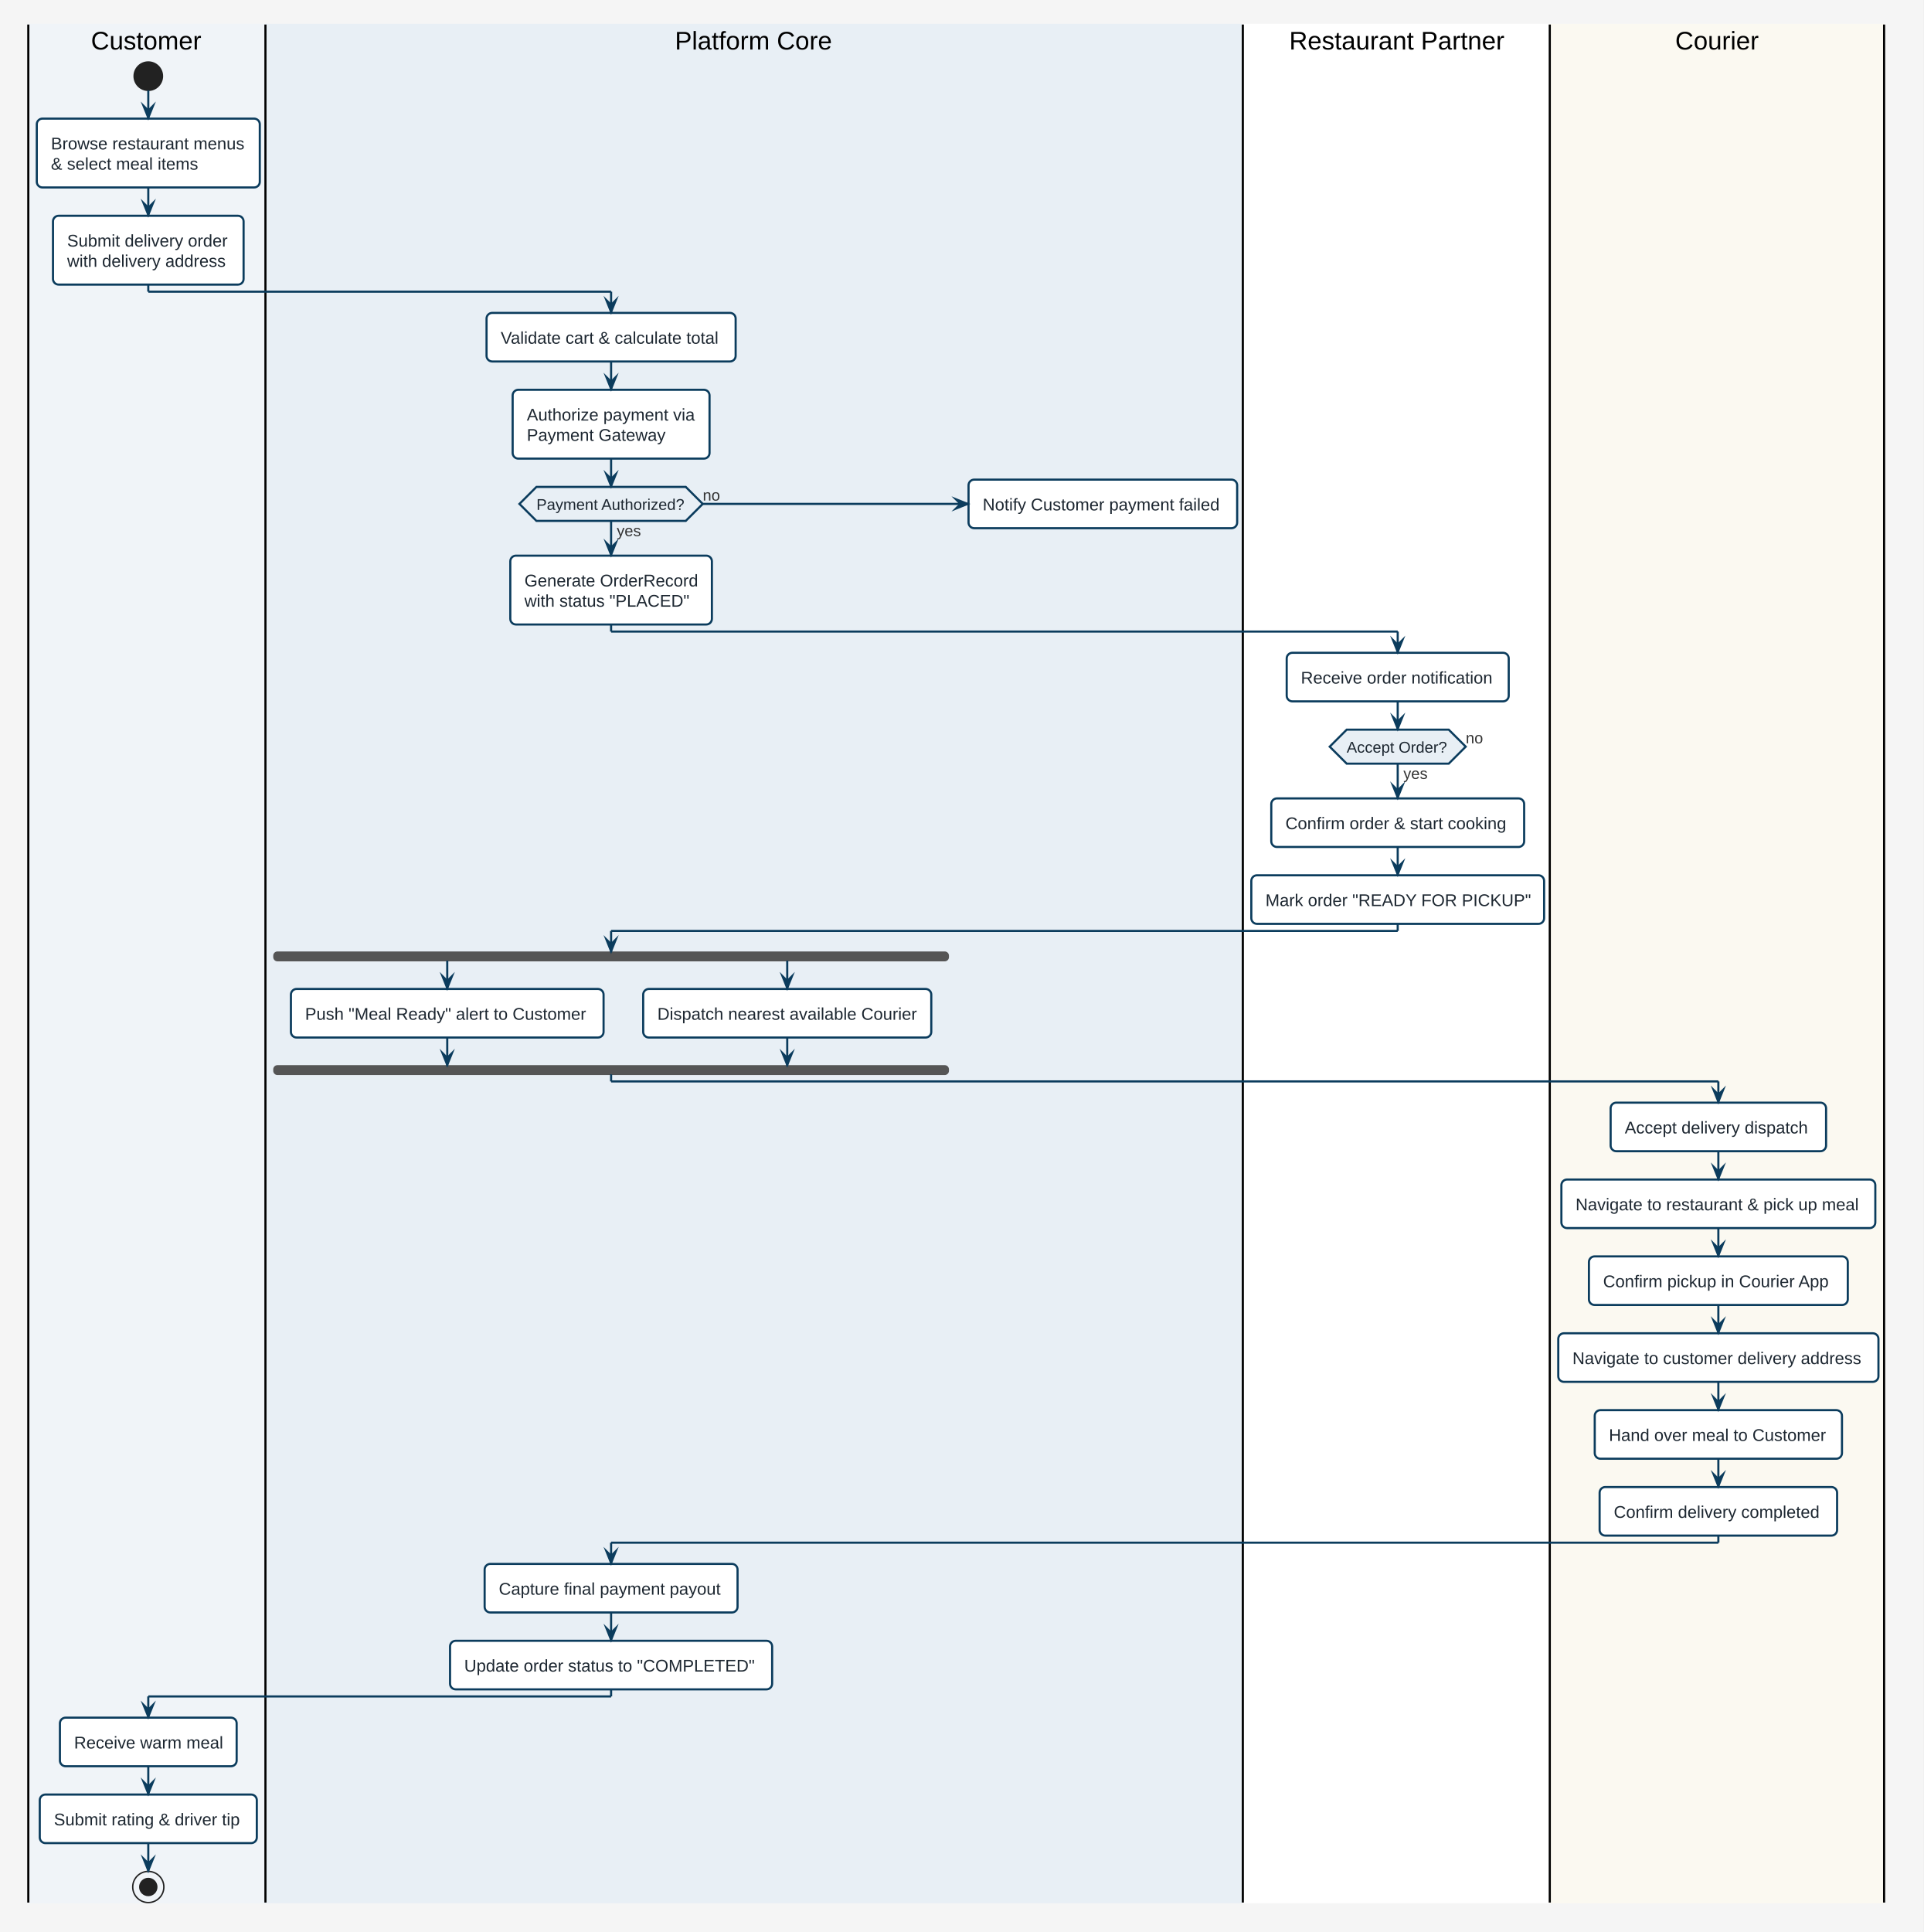
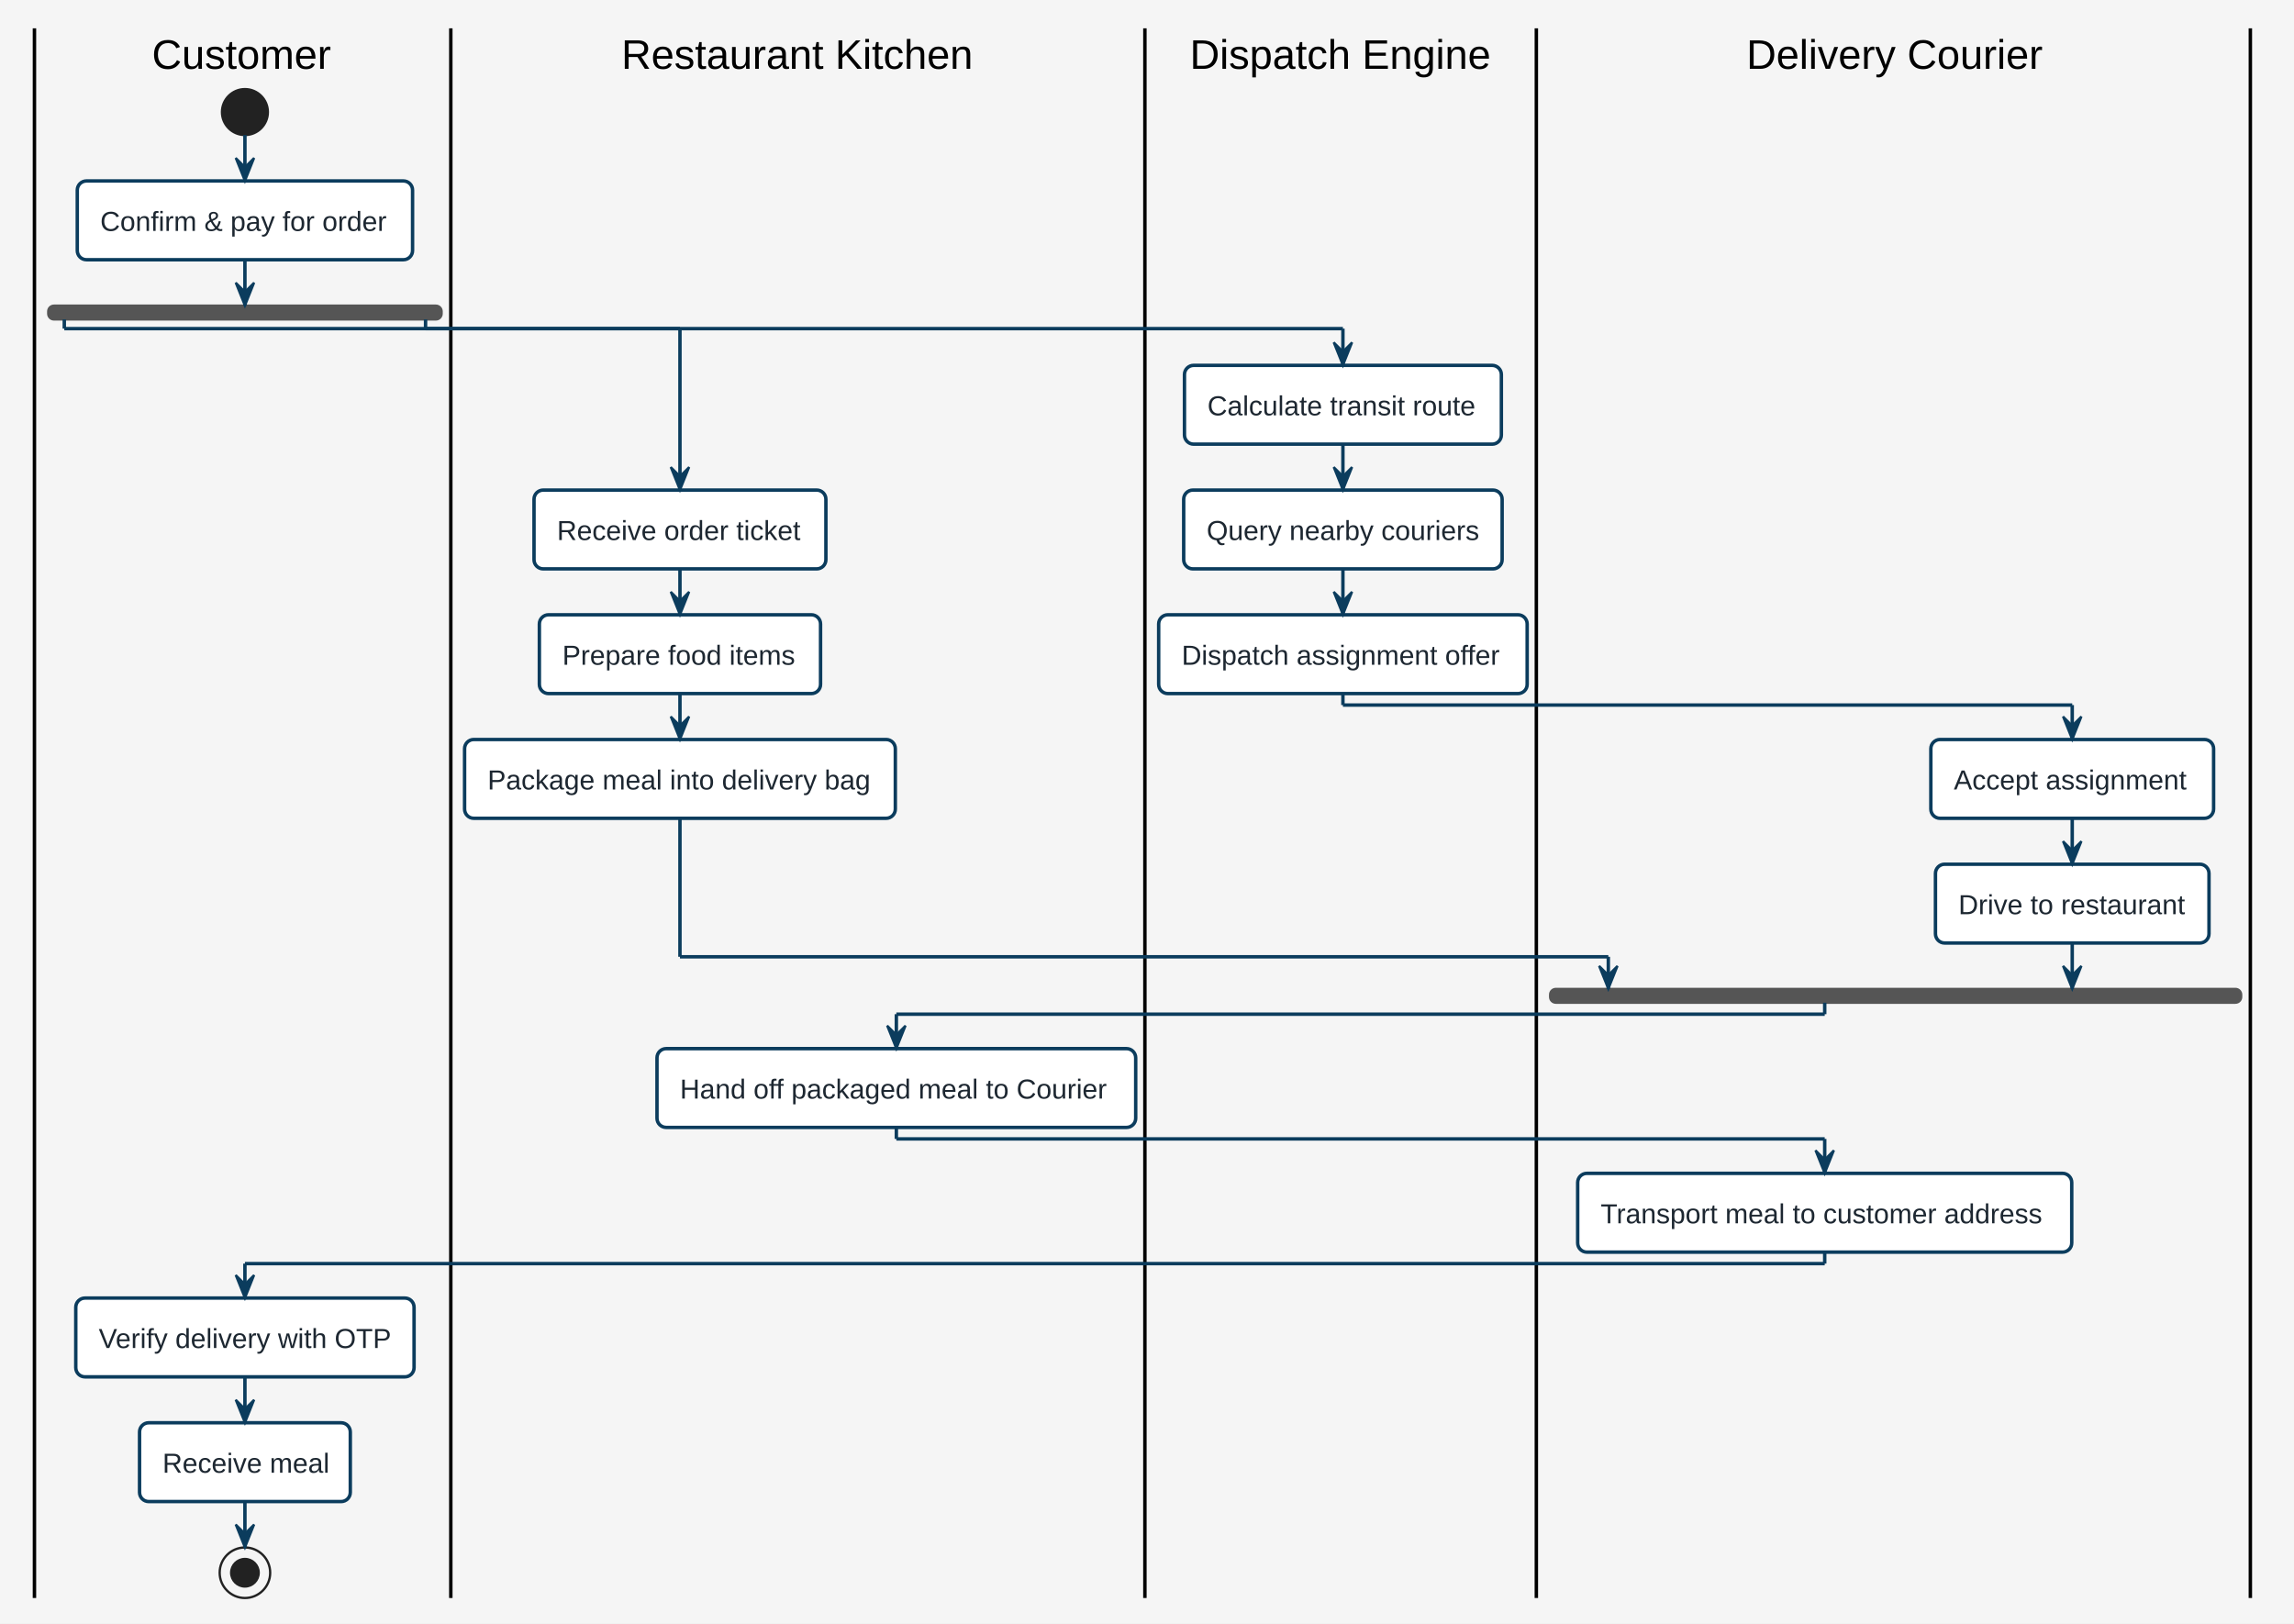
- <svg xmlns="http://www.w3.org/2000/svg" version="1.1" data-diagram-type="ACTIVITY" style="width:1359px;height:1365px;background:#F5F5F5;" width="1359px" height="1365px" viewBox="0 0 1359 1365" zoomAndPan="magnify" preserveAspectRatio="none" contentStyleType="text/css">
+ <svg xmlns="http://www.w3.org/2000/svg" contentStyleType="text/css" data-diagram-type="ACTIVITY" height="707px" preserveAspectRatio="none" style="width:999px;height:707px;background:#F5F5F5;" version="1.1" viewBox="0 0 999 707" width="999px" zoomAndPan="magnify">
  <defs />
-   <g font-family="sans-serif" lengthAdjust="spacing">
-     <rect x="0" y="0" width="1359" height="1365" fill="#F5F5F5" style="stroke:none;" />
-     <rect x="20" y="17.334" width="1312.851" height="21.474" fill="none" style="stroke:none;" />
-     <rect x="20" y="17.334" width="167.568" height="1326.865" fill="#F0F4F8" style="stroke:#F0F4F8;stroke-width:1;" />
-     <ellipse cx="104.784" cy="53.808" rx="10" ry="10" fill="#222" style="stroke:#222;stroke-width:1;" />
-     <rect x="26" y="83.808" width="157.568" height="48.632" fill="#FFF" style="stroke:#0B3C5D;stroke-width:1.5;" rx="4" ry="4" />
-     <text x="36" y="105.568" fill="#1D2731" font-size="12" textLength="137.568" font-family="'Helvetica Neue', Arial, sans-serif">Browse restaurant menus</text>
-     <text x="36" y="119.884" fill="#1D2731" font-size="12" textLength="104.256" font-family="'Helvetica Neue', Arial, sans-serif">&amp; select meal items</text>
-     <rect x="37.442" y="152.44" width="134.684" height="48.632" fill="#FFF" style="stroke:#0B3C5D;stroke-width:1.5;" rx="4" ry="4" />
-     <text x="47.442" y="174.2" fill="#1D2731" font-size="12" textLength="114.684" font-family="'Helvetica Neue', Arial, sans-serif">Submit delivery order</text>
-     <text x="47.442" y="188.516" fill="#1D2731" font-size="12" textLength="113.328" font-family="'Helvetica Neue', Arial, sans-serif">with delivery address</text>
-     <rect x="42.338" y="1213.567" width="124.892" height="34.316" fill="#FFF" style="stroke:#0B3C5D;stroke-width:1.5;" rx="4" ry="4" />
-     <text x="52.338" y="1235.327" fill="#1D2731" font-size="12" textLength="104.892" font-family="'Helvetica Neue', Arial, sans-serif">Receive warm meal</text>
-     <rect x="28.1" y="1267.883" width="153.368" height="34.316" fill="#FFF" style="stroke:#0B3C5D;stroke-width:1.5;" rx="4" ry="4" />
-     <text x="38.1" y="1289.643" fill="#1D2731" font-size="12" textLength="133.368" font-family="'Helvetica Neue', Arial, sans-serif">Submit rating &amp; driver tip</text>
-     <ellipse cx="104.784" cy="1333.199" rx="11" ry="11" fill="none" style="stroke:#222;stroke-width:1;" />
-     <ellipse cx="104.784" cy="1333.199" rx="6" ry="6" fill="#222" style="stroke:#222;stroke-width:1;" />
-     <line x1="20" y1="17.334" x2="20" y2="1344.199" style="stroke:#000;stroke-width:1.5;" />
-     <rect x="187.568" y="17.334" width="690.637" height="1326.865" fill="#E8EFF5" style="stroke:#E8EFF5;stroke-width:1;" />
-     <rect x="343.808" y="221.072" width="176.012" height="34.316" fill="#FFF" style="stroke:#0B3C5D;stroke-width:1.5;" rx="4" ry="4" />
-     <text x="353.808" y="242.832" fill="#1D2731" font-size="12" textLength="156.012" font-family="'Helvetica Neue', Arial, sans-serif">Validate cart &amp; calculate total</text>
-     <rect x="362.252" y="275.388" width="139.124" height="48.632" fill="#FFF" style="stroke:#0B3C5D;stroke-width:1.5;" rx="4" ry="4" />
-     <text x="372.252" y="297.148" fill="#1D2731" font-size="12" textLength="119.124" font-family="'Helvetica Neue', Arial, sans-serif">Authorize payment via</text>
-     <text x="372.252" y="311.464" fill="#1D2731" font-size="12" textLength="98.004" font-family="'Helvetica Neue', Arial, sans-serif">Payment Gateway</text>
-     <rect x="360.59" y="392.581" width="142.448" height="48.632" fill="#FFF" style="stroke:#0B3C5D;stroke-width:1.5;" rx="4" ry="4" />
-     <text x="370.59" y="414.341" fill="#1D2731" font-size="12" textLength="122.448" font-family="'Helvetica Neue', Arial, sans-serif">Generate OrderRecord</text>
-     <text x="370.59" y="428.657" fill="#1D2731" font-size="12" textLength="118.452" font-family="'Helvetica Neue', Arial, sans-serif">with status "PLACED"</text>
-     <polygon points="379.047,344.02,484.581,344.02,496.581,356.02,484.581,368.02,379.047,368.02,367.047,356.02,379.047,344.02" fill="#E8EFF5" style="stroke:#0B3C5D;stroke-width:1.5;stroke-linejoin:miter;stroke-miterlimit:10;" />
-     <text x="435.814" y="378.8" fill="#333" font-size="11" textLength="16.907" font-family="'Helvetica Neue', Arial, sans-serif">yes</text>
-     <text x="379.047" y="360.238" fill="#1D2731" font-size="11" textLength="105.534" font-family="'Helvetica Neue', Arial, sans-serif">Payment Authorized?</text>
-     <text x="496.581" y="353.677" fill="#333" font-size="11" textLength="12.43" font-family="'Helvetica Neue', Arial, sans-serif">no</text>
-     <rect x="684.393" y="338.862" width="189.812" height="34.316" fill="#FFF" style="stroke:#0B3C5D;stroke-width:1.5;" rx="4" ry="4" />
-     <text x="694.393" y="360.622" fill="#1D2731" font-size="12" textLength="169.812" font-family="'Helvetica Neue', Arial, sans-serif">Notify Customer payment failed</text>
-     <rect x="193.568" y="672.723" width="476.492" height="6" fill="#555" style="stroke:#555;stroke-width:1;" rx="2.5" ry="2.5" />
-     <rect x="205.568" y="698.723" width="220.928" height="34.316" fill="#FFF" style="stroke:#0B3C5D;stroke-width:1.5;" rx="4" ry="4" />
-     <text x="215.568" y="720.483" fill="#1D2731" font-size="12" textLength="200.928" font-family="'Helvetica Neue', Arial, sans-serif">Push "Meal Ready" alert to Customer</text>
-     <rect x="454.496" y="698.723" width="203.564" height="34.316" fill="#FFF" style="stroke:#0B3C5D;stroke-width:1.5;" rx="4" ry="4" />
-     <text x="464.496" y="720.483" fill="#1D2731" font-size="12" textLength="183.564" font-family="'Helvetica Neue', Arial, sans-serif">Dispatch nearest available Courier</text>
-     <rect x="193.568" y="753.039" width="476.492" height="6" fill="#555" style="stroke:#555;stroke-width:1;" rx="2.5" ry="2.5" />
-     <rect x="342.458" y="1104.935" width="178.712" height="34.316" fill="#FFF" style="stroke:#0B3C5D;stroke-width:1.5;" rx="4" ry="4" />
-     <text x="352.458" y="1126.695" fill="#1D2731" font-size="12" textLength="158.712" font-family="'Helvetica Neue', Arial, sans-serif">Capture final payment payout</text>
-     <rect x="318.014" y="1159.251" width="227.6" height="34.316" fill="#FFF" style="stroke:#0B3C5D;stroke-width:1.5;" rx="4" ry="4" />
-     <text x="328.014" y="1181.011" fill="#1D2731" font-size="12" textLength="207.6" font-family="'Helvetica Neue', Arial, sans-serif">Update order status to "COMPLETED"</text>
-     <line x1="187.568" y1="17.334" x2="187.568" y2="1344.199" style="stroke:#000;stroke-width:1.5;" />
-     <rect x="878.205" y="17.334" width="216.9" height="1326.865" fill="#FFF" style="stroke:#FFF;stroke-width:1;" />
-     <rect x="909.213" y="461.213" width="156.884" height="34.316" fill="#FFF" style="stroke:#0B3C5D;stroke-width:1.5;" rx="4" ry="4" />
-     <text x="919.213" y="482.973" fill="#1D2731" font-size="12" textLength="136.884" font-family="'Helvetica Neue', Arial, sans-serif">Receive order notification</text>
-     <rect x="898.311" y="564.091" width="178.688" height="34.316" fill="#FFF" style="stroke:#0B3C5D;stroke-width:1.5;" rx="4" ry="4" />
-     <text x="908.311" y="585.851" fill="#1D2731" font-size="12" textLength="158.688" font-family="'Helvetica Neue', Arial, sans-serif">Confirm order &amp; start cooking</text>
-     <polygon points="951.592,515.529,1023.719,515.529,1035.719,527.529,1023.719,539.529,951.592,539.529,939.592,527.529,951.592,515.529" fill="#E8EFF5" style="stroke:#0B3C5D;stroke-width:1.5;stroke-linejoin:miter;stroke-miterlimit:10;" />
-     <text x="991.655" y="550.309" fill="#333" font-size="11" textLength="16.907" font-family="'Helvetica Neue', Arial, sans-serif">yes</text>
-     <text x="951.592" y="531.748" fill="#1D2731" font-size="11" textLength="72.127" font-family="'Helvetica Neue', Arial, sans-serif">Accept Order?</text>
-     <text x="1035.719" y="525.186" fill="#333" font-size="11" textLength="12.43" font-family="'Helvetica Neue', Arial, sans-serif">no</text>
-     <rect x="884.205" y="618.407" width="206.9" height="34.316" fill="#FFF" style="stroke:#0B3C5D;stroke-width:1.5;" rx="4" ry="4" />
-     <text x="894.205" y="640.167" fill="#1D2731" font-size="12" textLength="186.9" font-family="'Helvetica Neue', Arial, sans-serif">Mark order "READY FOR PICKUP"</text>
-     <line x1="878.205" y1="17.334" x2="878.205" y2="1344.199" style="stroke:#000;stroke-width:1.5;" />
-     <rect x="1095.105" y="17.334" width="236.244" height="1326.865" fill="#FBF9F1" style="stroke:#FBF9F1;stroke-width:1;" />
-     <rect x="1138.107" y="779.039" width="152.24" height="34.316" fill="#FFF" style="stroke:#0B3C5D;stroke-width:1.5;" rx="4" ry="4" />
-     <text x="1148.107" y="800.799" fill="#1D2731" font-size="12" textLength="132.24" font-family="'Helvetica Neue', Arial, sans-serif">Accept delivery dispatch</text>
-     <rect x="1103.313" y="833.355" width="221.828" height="34.316" fill="#FFF" style="stroke:#0B3C5D;stroke-width:1.5;" rx="4" ry="4" />
-     <text x="1113.313" y="855.115" fill="#1D2731" font-size="12" textLength="201.828" font-family="'Helvetica Neue', Arial, sans-serif">Navigate to restaurant &amp; pick up meal</text>
-     <rect x="1122.765" y="887.671" width="182.924" height="34.316" fill="#FFF" style="stroke:#0B3C5D;stroke-width:1.5;" rx="4" ry="4" />
-     <text x="1132.765" y="909.431" fill="#1D2731" font-size="12" textLength="162.924" font-family="'Helvetica Neue', Arial, sans-serif">Confirm pickup in Courier App</text>
-     <rect x="1101.105" y="941.987" width="226.244" height="34.316" fill="#FFF" style="stroke:#0B3C5D;stroke-width:1.5;" rx="4" ry="4" />
-     <text x="1111.105" y="963.747" fill="#1D2731" font-size="12" textLength="206.244" font-family="'Helvetica Neue', Arial, sans-serif">Navigate to customer delivery address</text>
-     <rect x="1126.875" y="996.303" width="174.704" height="34.316" fill="#FFF" style="stroke:#0B3C5D;stroke-width:1.5;" rx="4" ry="4" />
-     <text x="1136.875" y="1018.063" fill="#1D2731" font-size="12" textLength="154.704" font-family="'Helvetica Neue', Arial, sans-serif">Hand over meal to Customer</text>
-     <rect x="1130.325" y="1050.619" width="167.804" height="34.316" fill="#FFF" style="stroke:#0B3C5D;stroke-width:1.5;" rx="4" ry="4" />
-     <text x="1140.325" y="1072.379" fill="#1D2731" font-size="12" textLength="147.804" font-family="'Helvetica Neue', Arial, sans-serif">Confirm delivery completed</text>
-     <line x1="1095.105" y1="17.334" x2="1095.105" y2="1344.199" style="stroke:#000;stroke-width:1.5;" />
-     <line x1="1331.349" y1="17.334" x2="1331.349" y2="1344.199" style="stroke:#000;stroke-width:1.5;" />
-     <line x1="104.784" y1="63.808" x2="104.784" y2="83.808" style="stroke:#0B3C5D;stroke-width:1.5;" />
-     <polygon points="100.784,73.808,104.784,83.808,108.784,73.808,104.784,77.808" fill="#0B3C5D" style="stroke:#0B3C5D;stroke-width:1;stroke-linejoin:miter;stroke-miterlimit:10;" />
-     <line x1="104.784" y1="132.44" x2="104.784" y2="152.44" style="stroke:#0B3C5D;stroke-width:1.5;" />
-     <polygon points="100.784,142.44,104.784,152.44,108.784,142.44,104.784,146.44" fill="#0B3C5D" style="stroke:#0B3C5D;stroke-width:1;stroke-linejoin:miter;stroke-miterlimit:10;" />
-     <line x1="104.784" y1="1247.883" x2="104.784" y2="1267.883" style="stroke:#0B3C5D;stroke-width:1.5;" />
-     <polygon points="100.784,1257.883,104.784,1267.883,108.784,1257.883,104.784,1261.883" fill="#0B3C5D" style="stroke:#0B3C5D;stroke-width:1;stroke-linejoin:miter;stroke-miterlimit:10;" />
-     <line x1="104.784" y1="1302.199" x2="104.784" y2="1322.199" style="stroke:#0B3C5D;stroke-width:1.5;" />
-     <polygon points="100.784,1312.199,104.784,1322.199,108.784,1312.199,104.784,1316.199" fill="#0B3C5D" style="stroke:#0B3C5D;stroke-width:1;stroke-linejoin:miter;stroke-miterlimit:10;" />
-     <line x1="431.814" y1="255.388" x2="431.814" y2="275.388" style="stroke:#0B3C5D;stroke-width:1.5;" />
-     <polygon points="427.814,265.388,431.814,275.388,435.814,265.388,431.814,269.388" fill="#0B3C5D" style="stroke:#0B3C5D;stroke-width:1;stroke-linejoin:miter;stroke-miterlimit:10;" />
-     <line x1="431.814" y1="368.02" x2="431.814" y2="392.581" style="stroke:#0B3C5D;stroke-width:1.5;" />
-     <polygon points="427.814,382.581,431.814,392.581,435.814,382.581,431.814,386.581" fill="#0B3C5D" style="stroke:#0B3C5D;stroke-width:1;stroke-linejoin:miter;stroke-miterlimit:10;" />
-     <line x1="496.581" y1="356.02" x2="684.393" y2="356.02" style="stroke:#0B3C5D;stroke-width:1.5;" />
-     <polygon points="674.393,352.02,684.393,356.02,674.393,360.02,678.393,356.02" fill="#0B3C5D" style="stroke:#0B3C5D;stroke-width:1;stroke-linejoin:miter;stroke-miterlimit:10;" />
-     <line x1="431.814" y1="441.213" x2="431.814" y2="446.213" style="stroke:#0B3C5D;stroke-width:1.5;" />
-     <line x1="431.814" y1="446.213" x2="987.655" y2="446.213" style="stroke:#0B3C5D;stroke-width:1.5;" />
-     <line x1="987.655" y1="446.213" x2="987.655" y2="461.213" style="stroke:#0B3C5D;stroke-width:1.5;" />
-     <polygon points="983.655,451.213,987.655,461.213,991.655,451.213,987.655,455.213" fill="#0B3C5D" style="stroke:#0B3C5D;stroke-width:1;stroke-linejoin:miter;stroke-miterlimit:10;" />
-     <line x1="431.814" y1="324.02" x2="431.814" y2="344.02" style="stroke:#0B3C5D;stroke-width:1.5;" />
-     <polygon points="427.814,334.02,431.814,344.02,435.814,334.02,431.814,338.02" fill="#0B3C5D" style="stroke:#0B3C5D;stroke-width:1;stroke-linejoin:miter;stroke-miterlimit:10;" />
-     <line x1="316.032" y1="678.723" x2="316.032" y2="698.723" style="stroke:#0B3C5D;stroke-width:1.5;" />
-     <polygon points="312.032,688.723,316.032,698.723,320.032,688.723,316.032,692.723" fill="#0B3C5D" style="stroke:#0B3C5D;stroke-width:1;stroke-linejoin:miter;stroke-miterlimit:10;" />
-     <line x1="556.278" y1="678.723" x2="556.278" y2="698.723" style="stroke:#0B3C5D;stroke-width:1.5;" />
-     <polygon points="552.278,688.723,556.278,698.723,560.278,688.723,556.278,692.723" fill="#0B3C5D" style="stroke:#0B3C5D;stroke-width:1;stroke-linejoin:miter;stroke-miterlimit:10;" />
-     <line x1="316.032" y1="733.039" x2="316.032" y2="753.039" style="stroke:#0B3C5D;stroke-width:1.5;" />
-     <polygon points="312.032,743.039,316.032,753.039,320.032,743.039,316.032,747.039" fill="#0B3C5D" style="stroke:#0B3C5D;stroke-width:1;stroke-linejoin:miter;stroke-miterlimit:10;" />
-     <line x1="556.278" y1="733.039" x2="556.278" y2="753.039" style="stroke:#0B3C5D;stroke-width:1.5;" />
-     <polygon points="552.278,743.039,556.278,753.039,560.278,743.039,556.278,747.039" fill="#0B3C5D" style="stroke:#0B3C5D;stroke-width:1;stroke-linejoin:miter;stroke-miterlimit:10;" />
-     <line x1="431.814" y1="1139.251" x2="431.814" y2="1159.251" style="stroke:#0B3C5D;stroke-width:1.5;" />
-     <polygon points="427.814,1149.251,431.814,1159.251,435.814,1149.251,431.814,1153.251" fill="#0B3C5D" style="stroke:#0B3C5D;stroke-width:1;stroke-linejoin:miter;stroke-miterlimit:10;" />
-     <line x1="987.655" y1="539.529" x2="987.655" y2="564.091" style="stroke:#0B3C5D;stroke-width:1.5;" />
-     <polygon points="983.655,554.091,987.655,564.091,991.655,554.091,987.655,558.091" fill="#0B3C5D" style="stroke:#0B3C5D;stroke-width:1;stroke-linejoin:miter;stroke-miterlimit:10;" />
-     <line x1="987.655" y1="598.407" x2="987.655" y2="618.407" style="stroke:#0B3C5D;stroke-width:1.5;" />
-     <polygon points="983.655,608.407,987.655,618.407,991.655,608.407,987.655,612.407" fill="#0B3C5D" style="stroke:#0B3C5D;stroke-width:1;stroke-linejoin:miter;stroke-miterlimit:10;" />
-     <line x1="987.655" y1="495.529" x2="987.655" y2="515.529" style="stroke:#0B3C5D;stroke-width:1.5;" />
-     <polygon points="983.655,505.529,987.655,515.529,991.655,505.529,987.655,509.529" fill="#0B3C5D" style="stroke:#0B3C5D;stroke-width:1;stroke-linejoin:miter;stroke-miterlimit:10;" />
-     <line x1="1214.227" y1="813.355" x2="1214.227" y2="833.355" style="stroke:#0B3C5D;stroke-width:1.5;" />
-     <polygon points="1210.227,823.355,1214.227,833.355,1218.227,823.355,1214.227,827.355" fill="#0B3C5D" style="stroke:#0B3C5D;stroke-width:1;stroke-linejoin:miter;stroke-miterlimit:10;" />
-     <line x1="1214.227" y1="867.671" x2="1214.227" y2="887.671" style="stroke:#0B3C5D;stroke-width:1.5;" />
-     <polygon points="1210.227,877.671,1214.227,887.671,1218.227,877.671,1214.227,881.671" fill="#0B3C5D" style="stroke:#0B3C5D;stroke-width:1;stroke-linejoin:miter;stroke-miterlimit:10;" />
-     <line x1="1214.227" y1="921.987" x2="1214.227" y2="941.987" style="stroke:#0B3C5D;stroke-width:1.5;" />
-     <polygon points="1210.227,931.987,1214.227,941.987,1218.227,931.987,1214.227,935.987" fill="#0B3C5D" style="stroke:#0B3C5D;stroke-width:1;stroke-linejoin:miter;stroke-miterlimit:10;" />
-     <line x1="1214.227" y1="976.303" x2="1214.227" y2="996.303" style="stroke:#0B3C5D;stroke-width:1.5;" />
-     <polygon points="1210.227,986.303,1214.227,996.303,1218.227,986.303,1214.227,990.303" fill="#0B3C5D" style="stroke:#0B3C5D;stroke-width:1;stroke-linejoin:miter;stroke-miterlimit:10;" />
-     <line x1="1214.227" y1="1030.619" x2="1214.227" y2="1050.619" style="stroke:#0B3C5D;stroke-width:1.5;" />
-     <polygon points="1210.227,1040.619,1214.227,1050.619,1218.227,1040.619,1214.227,1044.619" fill="#0B3C5D" style="stroke:#0B3C5D;stroke-width:1;stroke-linejoin:miter;stroke-miterlimit:10;" />
-     <line x1="104.784" y1="201.072" x2="104.784" y2="206.072" style="stroke:#0B3C5D;stroke-width:1.5;" />
-     <line x1="104.784" y1="206.072" x2="431.814" y2="206.072" style="stroke:#0B3C5D;stroke-width:1.5;" />
-     <line x1="431.814" y1="206.072" x2="431.814" y2="221.072" style="stroke:#0B3C5D;stroke-width:1.5;" />
-     <polygon points="427.814,211.072,431.814,221.072,435.814,211.072,431.814,215.072" fill="#0B3C5D" style="stroke:#0B3C5D;stroke-width:1;stroke-linejoin:miter;stroke-miterlimit:10;" />
-     <line x1="987.655" y1="652.723" x2="987.655" y2="657.723" style="stroke:#0B3C5D;stroke-width:1.5;" />
-     <line x1="987.655" y1="657.723" x2="431.814" y2="657.723" style="stroke:#0B3C5D;stroke-width:1.5;" />
-     <line x1="431.814" y1="657.723" x2="431.814" y2="672.723" style="stroke:#0B3C5D;stroke-width:1.5;" />
-     <polygon points="427.814,662.723,431.814,672.723,435.814,662.723,431.814,666.723" fill="#0B3C5D" style="stroke:#0B3C5D;stroke-width:1;stroke-linejoin:miter;stroke-miterlimit:10;" />
-     <line x1="431.814" y1="759.039" x2="431.814" y2="764.039" style="stroke:#0B3C5D;stroke-width:1.5;" />
-     <line x1="431.814" y1="764.039" x2="1214.227" y2="764.039" style="stroke:#0B3C5D;stroke-width:1.5;" />
-     <line x1="1214.227" y1="764.039" x2="1214.227" y2="779.039" style="stroke:#0B3C5D;stroke-width:1.5;" />
-     <polygon points="1210.227,769.039,1214.227,779.039,1218.227,769.039,1214.227,773.039" fill="#0B3C5D" style="stroke:#0B3C5D;stroke-width:1;stroke-linejoin:miter;stroke-miterlimit:10;" />
-     <line x1="1214.227" y1="1084.935" x2="1214.227" y2="1089.935" style="stroke:#0B3C5D;stroke-width:1.5;" />
-     <line x1="1214.227" y1="1089.935" x2="431.814" y2="1089.935" style="stroke:#0B3C5D;stroke-width:1.5;" />
-     <line x1="431.814" y1="1089.935" x2="431.814" y2="1104.935" style="stroke:#0B3C5D;stroke-width:1.5;" />
-     <polygon points="427.814,1094.935,431.814,1104.935,435.814,1094.935,431.814,1098.935" fill="#0B3C5D" style="stroke:#0B3C5D;stroke-width:1;stroke-linejoin:miter;stroke-miterlimit:10;" />
-     <line x1="431.814" y1="1193.567" x2="431.814" y2="1198.567" style="stroke:#0B3C5D;stroke-width:1.5;" />
-     <line x1="431.814" y1="1198.567" x2="104.784" y2="1198.567" style="stroke:#0B3C5D;stroke-width:1.5;" />
-     <line x1="104.784" y1="1198.567" x2="104.784" y2="1213.567" style="stroke:#0B3C5D;stroke-width:1.5;" />
-     <polygon points="100.784,1203.567,104.784,1213.567,108.784,1203.567,104.784,1207.567" fill="#0B3C5D" style="stroke:#0B3C5D;stroke-width:1;stroke-linejoin:miter;stroke-miterlimit:10;" />
-     <text x="64.274" y="34.974" fill="#000" font-size="18" textLength="79.02" font-family="'Helvetica Neue', Arial, sans-serif">Customer</text>
-     <text x="476.888" y="34.974" fill="#000" font-size="18" textLength="111.996" font-family="'Helvetica Neue', Arial, sans-serif">Platform Core</text>
-     <text x="910.983" y="34.974" fill="#000" font-size="18" textLength="151.344" font-family="'Helvetica Neue', Arial, sans-serif">Restaurant Partner</text>
-     <text x="1183.734" y="34.974" fill="#000" font-size="18" textLength="58.986" font-family="'Helvetica Neue', Arial, sans-serif">Courier</text>
+   <g>
+     <rect fill="#F5F5F5" height="707" style="stroke:none;stroke-width:1;" width="999" x="0" y="0" />
+     <rect fill="none" height="21.474" style="stroke:none;stroke-width:1;" width="966.494" x="15" y="12.334" />
+     <ellipse cx="106.66" cy="48.808" fill="#222222" rx="10" ry="10" style="stroke:#222222;stroke-width:1;" />
+     <rect fill="#FFFFFF" height="34.316" rx="4" ry="4" style="stroke:#0B3C5D;stroke-width:1.5;" width="146.012" x="33.654" y="78.808" />
+     <text fill="#1D2731" font-family="'Helvetica Neue', Arial, sans-serif" font-size="12" lengthAdjust="spacing" textLength="126.012" x="43.654" y="100.568">Confirm &amp; pay for order</text>
+     <rect fill="#555555" height="6" rx="2.5" ry="2.5" style="stroke:#555555;stroke-width:1;" width="171.32" x="21" y="133.124" />
+     <rect fill="#FFFFFF" height="34.316" rx="4" ry="4" style="stroke:#0B3C5D;stroke-width:1.5;" width="147.32" x="33" y="565.336" />
+     <text fill="#1D2731" font-family="'Helvetica Neue', Arial, sans-serif" font-size="12" lengthAdjust="spacing" textLength="127.32" x="43" y="587.096">Verify delivery with OTP</text>
+     <rect fill="#FFFFFF" height="34.316" rx="4" ry="4" style="stroke:#0B3C5D;stroke-width:1.5;" width="91.784" x="60.768" y="619.652" />
+     <text fill="#1D2731" font-family="'Helvetica Neue', Arial, sans-serif" font-size="12" lengthAdjust="spacing" textLength="71.784" x="70.768" y="641.412">Receive meal</text>
+     <ellipse cx="106.66" cy="684.968" fill="none" rx="11" ry="11" style="stroke:#222222;stroke-width:1;" />
+     <ellipse cx="106.66" cy="684.968" fill="#222222" rx="6" ry="6" style="stroke:#222222;stroke-width:1;" />
+     <line style="stroke:#000000;stroke-width:1.5;" x1="15" x2="15" y1="12.334" y2="695.968" />
+     <rect fill="#FFFFFF" height="34.316" rx="4" ry="4" style="stroke:#0B3C5D;stroke-width:1.5;" width="127.112" x="232.554" y="213.44" />
+     <text fill="#1D2731" font-family="'Helvetica Neue', Arial, sans-serif" font-size="12" lengthAdjust="spacing" textLength="107.112" x="242.554" y="235.2">Receive order ticket</text>
+     <rect fill="#FFFFFF" height="34.316" rx="4" ry="4" style="stroke:#0B3C5D;stroke-width:1.5;" width="122.456" x="234.882" y="267.756" />
+     <text fill="#1D2731" font-family="'Helvetica Neue', Arial, sans-serif" font-size="12" lengthAdjust="spacing" textLength="102.456" x="244.882" y="289.516">Prepare food items</text>
+     <rect fill="#FFFFFF" height="34.316" rx="4" ry="4" style="stroke:#0B3C5D;stroke-width:1.5;" width="187.58" x="202.32" y="322.072" />
+     <text fill="#1D2731" font-family="'Helvetica Neue', Arial, sans-serif" font-size="12" lengthAdjust="spacing" textLength="167.58" x="212.32" y="343.832">Package meal into delivery bag</text>
+     <rect fill="#FFFFFF" height="34.316" rx="4" ry="4" style="stroke:#0B3C5D;stroke-width:1.5;" width="208.472" x="286.11" y="456.704" />
+     <text fill="#1D2731" font-family="'Helvetica Neue', Arial, sans-serif" font-size="12" lengthAdjust="spacing" textLength="188.472" x="296.11" y="478.464">Hand off packaged meal to Courier</text>
+     <line style="stroke:#000000;stroke-width:1.5;" x1="196.32" x2="196.32" y1="12.334" y2="695.968" />
+     <rect fill="#FFFFFF" height="34.316" rx="4" ry="4" style="stroke:#0B3C5D;stroke-width:1.5;" width="138.008" x="515.814" y="159.124" />
+     <text fill="#1D2731" font-family="'Helvetica Neue', Arial, sans-serif" font-size="12" lengthAdjust="spacing" textLength="118.008" x="525.814" y="180.884">Calculate transit route</text>
+     <rect fill="#FFFFFF" height="34.316" rx="4" ry="4" style="stroke:#0B3C5D;stroke-width:1.5;" width="138.68" x="515.478" y="213.44" />
+     <text fill="#1D2731" font-family="'Helvetica Neue', Arial, sans-serif" font-size="12" lengthAdjust="spacing" textLength="118.68" x="525.478" y="235.2">Query nearby couriers</text>
+     <rect fill="#FFFFFF" height="34.316" rx="4" ry="4" style="stroke:#0B3C5D;stroke-width:1.5;" width="160.472" x="504.582" y="267.756" />
+     <text fill="#1D2731" font-family="'Helvetica Neue', Arial, sans-serif" font-size="12" lengthAdjust="spacing" textLength="140.472" x="514.582" y="289.516">Dispatch assignment offer</text>
+     <line style="stroke:#000000;stroke-width:1.5;" x1="498.582" x2="498.582" y1="12.334" y2="695.968" />
+     <rect fill="#FFFFFF" height="34.316" rx="4" ry="4" style="stroke:#0B3C5D;stroke-width:1.5;" width="123.14" x="840.852" y="322.072" />
+     <text fill="#1D2731" font-family="'Helvetica Neue', Arial, sans-serif" font-size="12" lengthAdjust="spacing" textLength="103.14" x="850.852" y="343.832">Accept assignment</text>
+     <rect fill="#FFFFFF" height="34.316" rx="4" ry="4" style="stroke:#0B3C5D;stroke-width:1.5;" width="119.12" x="842.862" y="376.388" />
+     <text fill="#1D2731" font-family="'Helvetica Neue', Arial, sans-serif" font-size="12" lengthAdjust="spacing" textLength="99.12" x="852.862" y="398.148">Drive to restaurant</text>
+     <rect fill="#555555" height="6" rx="2.5" ry="2.5" style="stroke:#555555;stroke-width:1;" width="300.938" x="675.054" y="430.704" />
+     <rect fill="#FFFFFF" height="34.316" rx="4" ry="4" style="stroke:#0B3C5D;stroke-width:1.5;" width="215.156" x="687.054" y="511.02" />
+     <text fill="#1D2731" font-family="'Helvetica Neue', Arial, sans-serif" font-size="12" lengthAdjust="spacing" textLength="195.156" x="697.054" y="532.78">Transport meal to customer address</text>
+     <line style="stroke:#000000;stroke-width:1.5;" x1="669.054" x2="669.054" y1="12.334" y2="695.968" />
+     <line style="stroke:#000000;stroke-width:1.5;" x1="979.992" x2="979.992" y1="12.334" y2="695.968" />
+     <line style="stroke:#0B3C5D;stroke-width:1.5;" x1="106.66" x2="106.66" y1="58.808" y2="78.808" />
+     <polygon fill="#0B3C5D" points="102.66,68.808,106.66,78.808,110.66,68.808,106.66,72.808" style="stroke:#0B3C5D;stroke-width:1;" />
+     <line style="stroke:#0B3C5D;stroke-width:1.5;" x1="106.66" x2="106.66" y1="113.124" y2="133.124" />
+     <polygon fill="#0B3C5D" points="102.66,123.124,106.66,133.124,110.66,123.124,106.66,127.124" style="stroke:#0B3C5D;stroke-width:1;" />
+     <line style="stroke:#0B3C5D;stroke-width:1.5;" x1="106.66" x2="106.66" y1="599.652" y2="619.652" />
+     <polygon fill="#0B3C5D" points="102.66,609.652,106.66,619.652,110.66,609.652,106.66,613.652" style="stroke:#0B3C5D;stroke-width:1;" />
+     <line style="stroke:#0B3C5D;stroke-width:1.5;" x1="106.66" x2="106.66" y1="653.968" y2="673.968" />
+     <polygon fill="#0B3C5D" points="102.66,663.968,106.66,673.968,110.66,663.968,106.66,667.968" style="stroke:#0B3C5D;stroke-width:1;" />
+     <line style="stroke:#0B3C5D;stroke-width:1.5;" x1="296.11" x2="296.11" y1="247.756" y2="267.756" />
+     <polygon fill="#0B3C5D" points="292.11,257.756,296.11,267.756,300.11,257.756,296.11,261.756" style="stroke:#0B3C5D;stroke-width:1;" />
+     <line style="stroke:#0B3C5D;stroke-width:1.5;" x1="296.11" x2="296.11" y1="302.072" y2="322.072" />
+     <polygon fill="#0B3C5D" points="292.11,312.072,296.11,322.072,300.11,312.072,296.11,316.072" style="stroke:#0B3C5D;stroke-width:1;" />
+     <line style="stroke:#0B3C5D;stroke-width:1.5;" x1="584.818" x2="584.818" y1="193.44" y2="213.44" />
+     <polygon fill="#0B3C5D" points="580.818,203.44,584.818,213.44,588.818,203.44,584.818,207.44" style="stroke:#0B3C5D;stroke-width:1;" />
+     <line style="stroke:#0B3C5D;stroke-width:1.5;" x1="584.818" x2="584.818" y1="247.756" y2="267.756" />
+     <polygon fill="#0B3C5D" points="580.818,257.756,584.818,267.756,588.818,257.756,584.818,261.756" style="stroke:#0B3C5D;stroke-width:1;" />
+     <line style="stroke:#0B3C5D;stroke-width:1.5;" x1="902.422" x2="902.422" y1="356.388" y2="376.388" />
+     <polygon fill="#0B3C5D" points="898.422,366.388,902.422,376.388,906.422,366.388,902.422,370.388" style="stroke:#0B3C5D;stroke-width:1;" />
+     <line style="stroke:#0B3C5D;stroke-width:1.5;" x1="902.422" x2="902.422" y1="410.704" y2="430.704" />
+     <polygon fill="#0B3C5D" points="898.422,420.704,902.422,430.704,906.422,420.704,902.422,424.704" style="stroke:#0B3C5D;stroke-width:1;" />
+     <line style="stroke:#0B3C5D;stroke-width:1.5;" x1="584.818" x2="584.818" y1="302.072" y2="307.072" />
+     <line style="stroke:#0B3C5D;stroke-width:1.5;" x1="584.818" x2="902.422" y1="307.072" y2="307.072" />
+     <line style="stroke:#0B3C5D;stroke-width:1.5;" x1="902.422" x2="902.422" y1="307.072" y2="322.072" />
+     <polygon fill="#0B3C5D" points="898.422,312.072,902.422,322.072,906.422,312.072,902.422,316.072" style="stroke:#0B3C5D;stroke-width:1;" />
+     <line style="stroke:#0B3C5D;stroke-width:1.5;" x1="28" x2="28" y1="139.124" y2="143.124" />
+     <line style="stroke:#0B3C5D;stroke-width:1.5;" x1="28" x2="296.11" y1="143.124" y2="143.124" />
+     <line style="stroke:#0B3C5D;stroke-width:1.5;" x1="296.11" x2="296.11" y1="143.124" y2="213.44" />
+     <polygon fill="#0B3C5D" points="292.11,203.44,296.11,213.44,300.11,203.44,296.11,207.44" style="stroke:#0B3C5D;stroke-width:1;" />
+     <line style="stroke:#0B3C5D;stroke-width:1.5;" x1="185.32" x2="185.32" y1="139.124" y2="143.124" />
+     <line style="stroke:#0B3C5D;stroke-width:1.5;" x1="185.32" x2="584.818" y1="143.124" y2="143.124" />
+     <line style="stroke:#0B3C5D;stroke-width:1.5;" x1="584.818" x2="584.818" y1="143.124" y2="159.124" />
+     <polygon fill="#0B3C5D" points="580.818,149.124,584.818,159.124,588.818,149.124,584.818,153.124" style="stroke:#0B3C5D;stroke-width:1;" />
+     <line style="stroke:#0B3C5D;stroke-width:1.5;" x1="296.11" x2="296.11" y1="356.388" y2="416.704" />
+     <line style="stroke:#0B3C5D;stroke-width:1.5;" x1="296.11" x2="700.396" y1="416.704" y2="416.704" />
+     <line style="stroke:#0B3C5D;stroke-width:1.5;" x1="700.396" x2="700.396" y1="416.704" y2="430.704" />
+     <polygon fill="#0B3C5D" points="696.396,420.704,700.396,430.704,704.396,420.704,700.396,424.704" style="stroke:#0B3C5D;stroke-width:1;" />
+     <line style="stroke:#0B3C5D;stroke-width:1.5;" x1="794.632" x2="794.632" y1="436.704" y2="441.704" />
+     <line style="stroke:#0B3C5D;stroke-width:1.5;" x1="794.632" x2="390.346" y1="441.704" y2="441.704" />
+     <line style="stroke:#0B3C5D;stroke-width:1.5;" x1="390.346" x2="390.346" y1="441.704" y2="456.704" />
+     <polygon fill="#0B3C5D" points="386.346,446.704,390.346,456.704,394.346,446.704,390.346,450.704" style="stroke:#0B3C5D;stroke-width:1;" />
+     <line style="stroke:#0B3C5D;stroke-width:1.5;" x1="390.346" x2="390.346" y1="491.02" y2="496.02" />
+     <line style="stroke:#0B3C5D;stroke-width:1.5;" x1="390.346" x2="794.632" y1="496.02" y2="496.02" />
+     <line style="stroke:#0B3C5D;stroke-width:1.5;" x1="794.632" x2="794.632" y1="496.02" y2="511.02" />
+     <polygon fill="#0B3C5D" points="790.632,501.02,794.632,511.02,798.632,501.02,794.632,505.02" style="stroke:#0B3C5D;stroke-width:1;" />
+     <line style="stroke:#0B3C5D;stroke-width:1.5;" x1="794.632" x2="794.632" y1="545.336" y2="550.336" />
+     <line style="stroke:#0B3C5D;stroke-width:1.5;" x1="794.632" x2="106.66" y1="550.336" y2="550.336" />
+     <line style="stroke:#0B3C5D;stroke-width:1.5;" x1="106.66" x2="106.66" y1="550.336" y2="565.336" />
+     <polygon fill="#0B3C5D" points="102.66,555.336,106.66,565.336,110.66,555.336,106.66,559.336" style="stroke:#0B3C5D;stroke-width:1;" />
+     <text fill="#000000" font-family="'Helvetica Neue', Arial, sans-serif" font-size="18" lengthAdjust="spacing" textLength="79.02" x="66.15" y="29.974">Customer</text>
+     <text fill="#000000" font-family="'Helvetica Neue', Arial, sans-serif" font-size="18" lengthAdjust="spacing" textLength="153.702" x="270.6" y="29.974">Restaurant Kitchen</text>
+     <text fill="#000000" font-family="'Helvetica Neue', Arial, sans-serif" font-size="18" lengthAdjust="spacing" textLength="131.364" x="518.136" y="29.974">Dispatch Engine</text>
+     <text fill="#000000" font-family="'Helvetica Neue', Arial, sans-serif" font-size="18" lengthAdjust="spacing" textLength="127.98" x="760.533" y="29.974">Delivery Courier</text>
  </g>
</svg>
